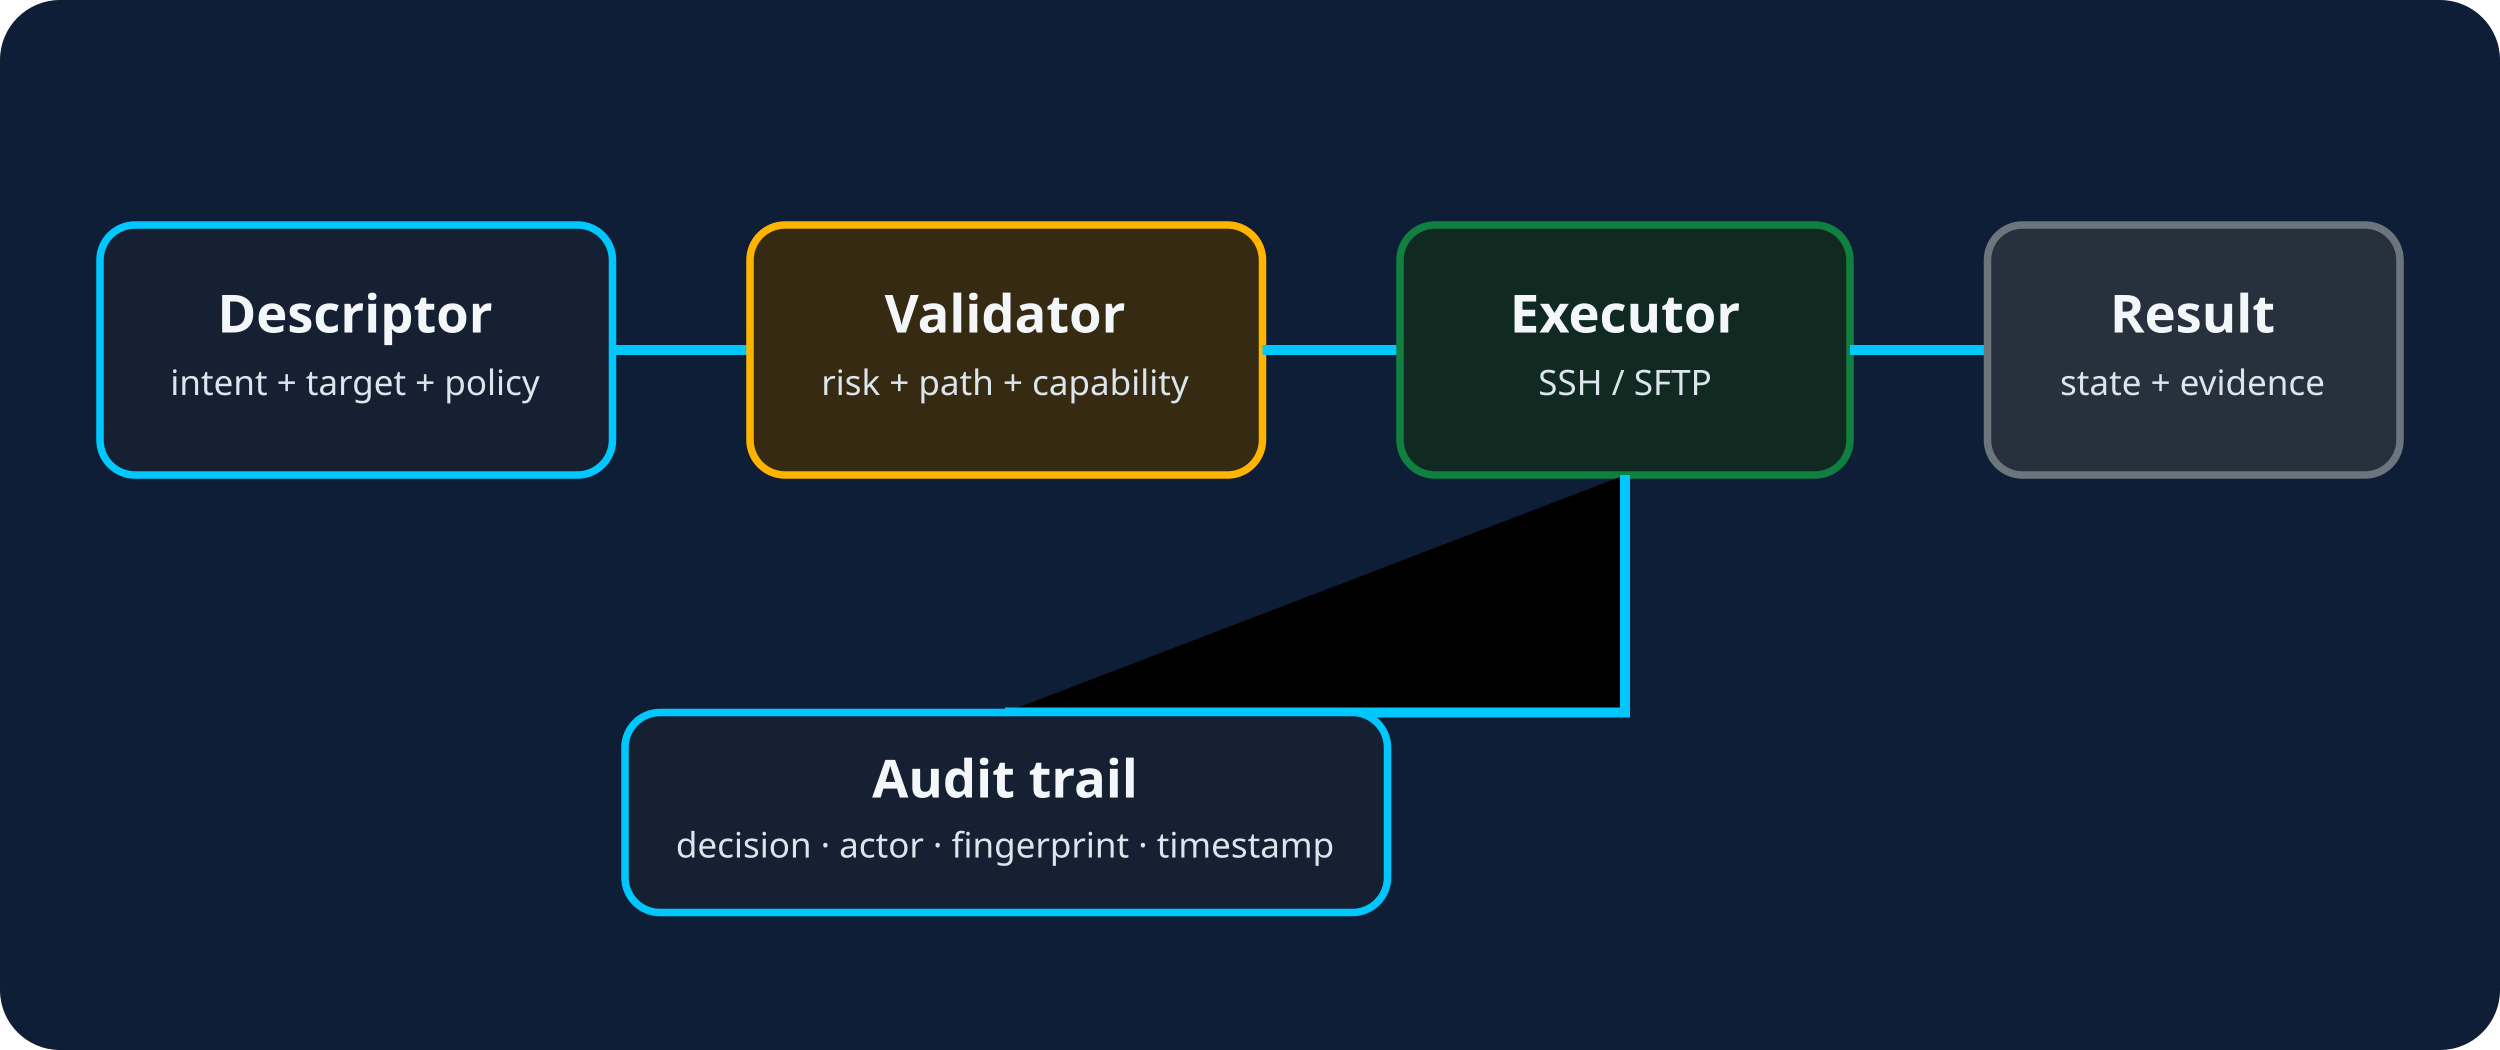
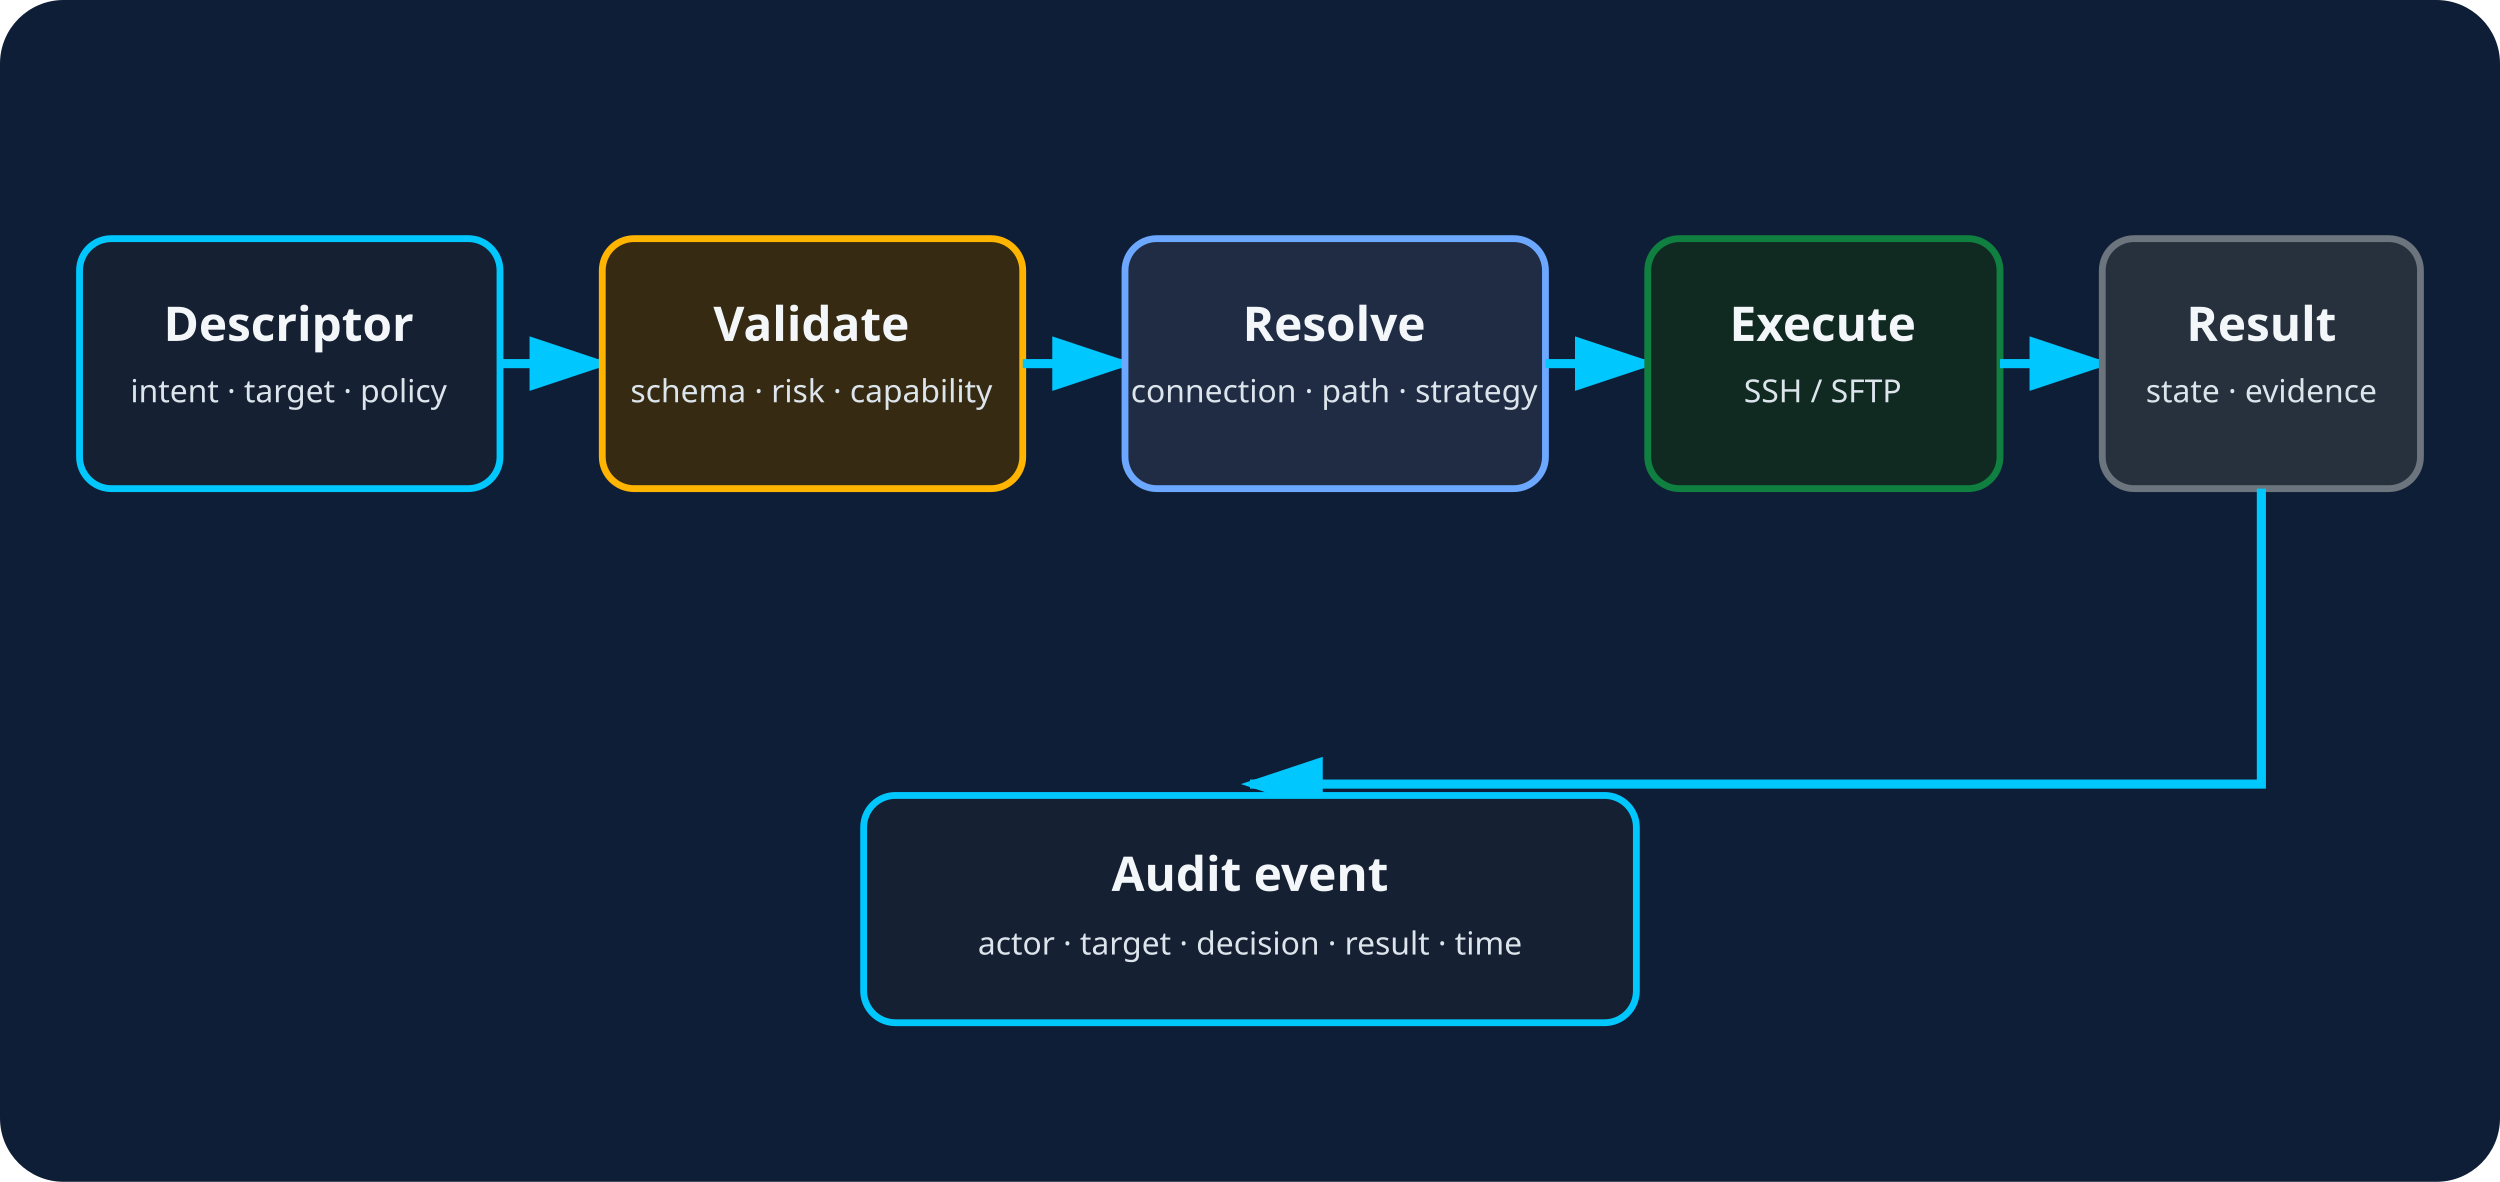
- <svg xmlns="http://www.w3.org/2000/svg" viewBox="0 0 1000 420" role="img" aria-labelledby="t d">
-   <style>text{font-family:system-ui,sans-serif;fill:#F4F7FA}.b{font-size:21px;font-weight:700}.s{font-size:14px;fill:#DDE5EC}.a{stroke:#00C8FF;stroke-width:4}</style>
-   <rect width="1000" height="420" rx="24" fill="#0F1E37" />
-   <g transform="translate(40 90)">
-     <rect width="205" height="100" rx="14" fill="#162033" stroke="#00C8FF" stroke-width="3" />
-     <text x="102" y="43" text-anchor="middle" class="b">Descriptor</text>
-     <text x="102" y="68" text-anchor="middle" class="s">intent + target + policy</text>
+ <svg xmlns="http://www.w3.org/2000/svg" viewBox="0 0 1100 520" role="img" aria-labelledby="title desc">
+   <style>text{font-family:system-ui,sans-serif;fill:#F4F7FA}.node{font-size:21px;font-weight:750}.sub{font-size:14px;fill:#DDE5EC}.line{stroke:#00C8FF;stroke-width:4;fill:none;marker-end:url(#arrow)}</style>
+   <defs>
+     <marker id="arrow" markerWidth="10" markerHeight="10" refX="8" refY="3" orient="auto">
+       <path d="M0 0 9 3 0 6Z" fill="#00C8FF" />
+     </marker>
+   </defs>
+   <rect width="1100" height="520" rx="28" fill="#0F1E37" />
+   <g transform="translate(35 105)">
+     <rect width="185" height="110" rx="14" fill="#162033" stroke="#00C8FF" stroke-width="3" />
+     <text x="92" y="45" text-anchor="middle" class="node">Descriptor</text>
+     <text x="92" y="72" text-anchor="middle" class="sub">intent · target · policy</text>
  </g>
-   <path d="M245 140h55" class="a" />
-   <g transform="translate(300 90)">
-     <rect width="205" height="100" rx="14" fill="#362B12" stroke="#FFB400" stroke-width="3" />
-     <text x="102" y="43" text-anchor="middle" class="b">Validator</text>
-     <text x="102" y="68" text-anchor="middle" class="s">risk + path + capability</text>
+   <path d="M220 160h45" class="line" />
+   <g transform="translate(265 105)">
+     <rect width="185" height="110" rx="14" fill="#362B12" stroke="#FFB400" stroke-width="3" />
+     <text x="92" y="45" text-anchor="middle" class="node">Validate</text>
+     <text x="92" y="72" text-anchor="middle" class="sub">schema · risk · capability</text>
  </g>
-   <path d="M505 140h55" class="a" />
-   <g transform="translate(560 90)">
-     <rect width="180" height="100" rx="14" fill="#102A22" stroke="#108040" stroke-width="3" />
-     <text x="90" y="43" text-anchor="middle" class="b">Executor</text>
-     <text x="90" y="68" text-anchor="middle" class="s">SSH / SFTP</text>
+   <path d="M450 160h45" class="line" />
+   <g transform="translate(495 105)">
+     <rect width="185" height="110" rx="14" fill="#202C44" stroke="#6CA8FF" stroke-width="3" />
+     <text x="92" y="45" text-anchor="middle" class="node">Resolve</text>
+     <text x="92" y="72" text-anchor="middle" class="sub">connection · path · strategy</text>
  </g>
-   <path d="M740 140h55" class="a" />
-   <g transform="translate(795 90)">
-     <rect width="165" height="100" rx="14" fill="#26313D" stroke="#6C757D" stroke-width="3" />
-     <text x="82" y="43" text-anchor="middle" class="b">Result</text>
-     <text x="82" y="68" text-anchor="middle" class="s">state + evidence</text>
+   <path d="M680 160h45" class="line" />
+   <g transform="translate(725 105)">
+     <rect width="155" height="110" rx="14" fill="#102A22" stroke="#108040" stroke-width="3" />
+     <text x="77" y="45" text-anchor="middle" class="node">Execute</text>
+     <text x="77" y="72" text-anchor="middle" class="sub">SSH / SFTP</text>
  </g>
-   <path d="M650 190v95H402" class="a" />
-   <g transform="translate(250 285)">
-     <rect width="305" height="80" rx="14" fill="#162033" stroke="#00C8FF" stroke-width="3" />
-     <text x="152" y="34" text-anchor="middle" class="b">Audit trail</text>
-     <text x="152" y="58" text-anchor="middle" class="s">decision · actor · fingerprint · timestamp</text>
+   <path d="M880 160h45" class="line" />
+   <g transform="translate(925 105)">
+     <rect width="140" height="110" rx="14" fill="#26313D" stroke="#6C757D" stroke-width="3" />
+     <text x="70" y="45" text-anchor="middle" class="node">Result</text>
+     <text x="70" y="72" text-anchor="middle" class="sub">state · evidence</text>
+   </g>
+   <path d="M995 215v130H550" class="line" />
+   <g transform="translate(380 350)">
+     <rect width="340" height="100" rx="14" fill="#162033" stroke="#00C8FF" stroke-width="3" />
+     <text x="170" y="42" text-anchor="middle" class="node">Audit event</text>
+     <text x="170" y="70" text-anchor="middle" class="sub">actor · target · decision · result · time</text>
  </g>
</svg>
